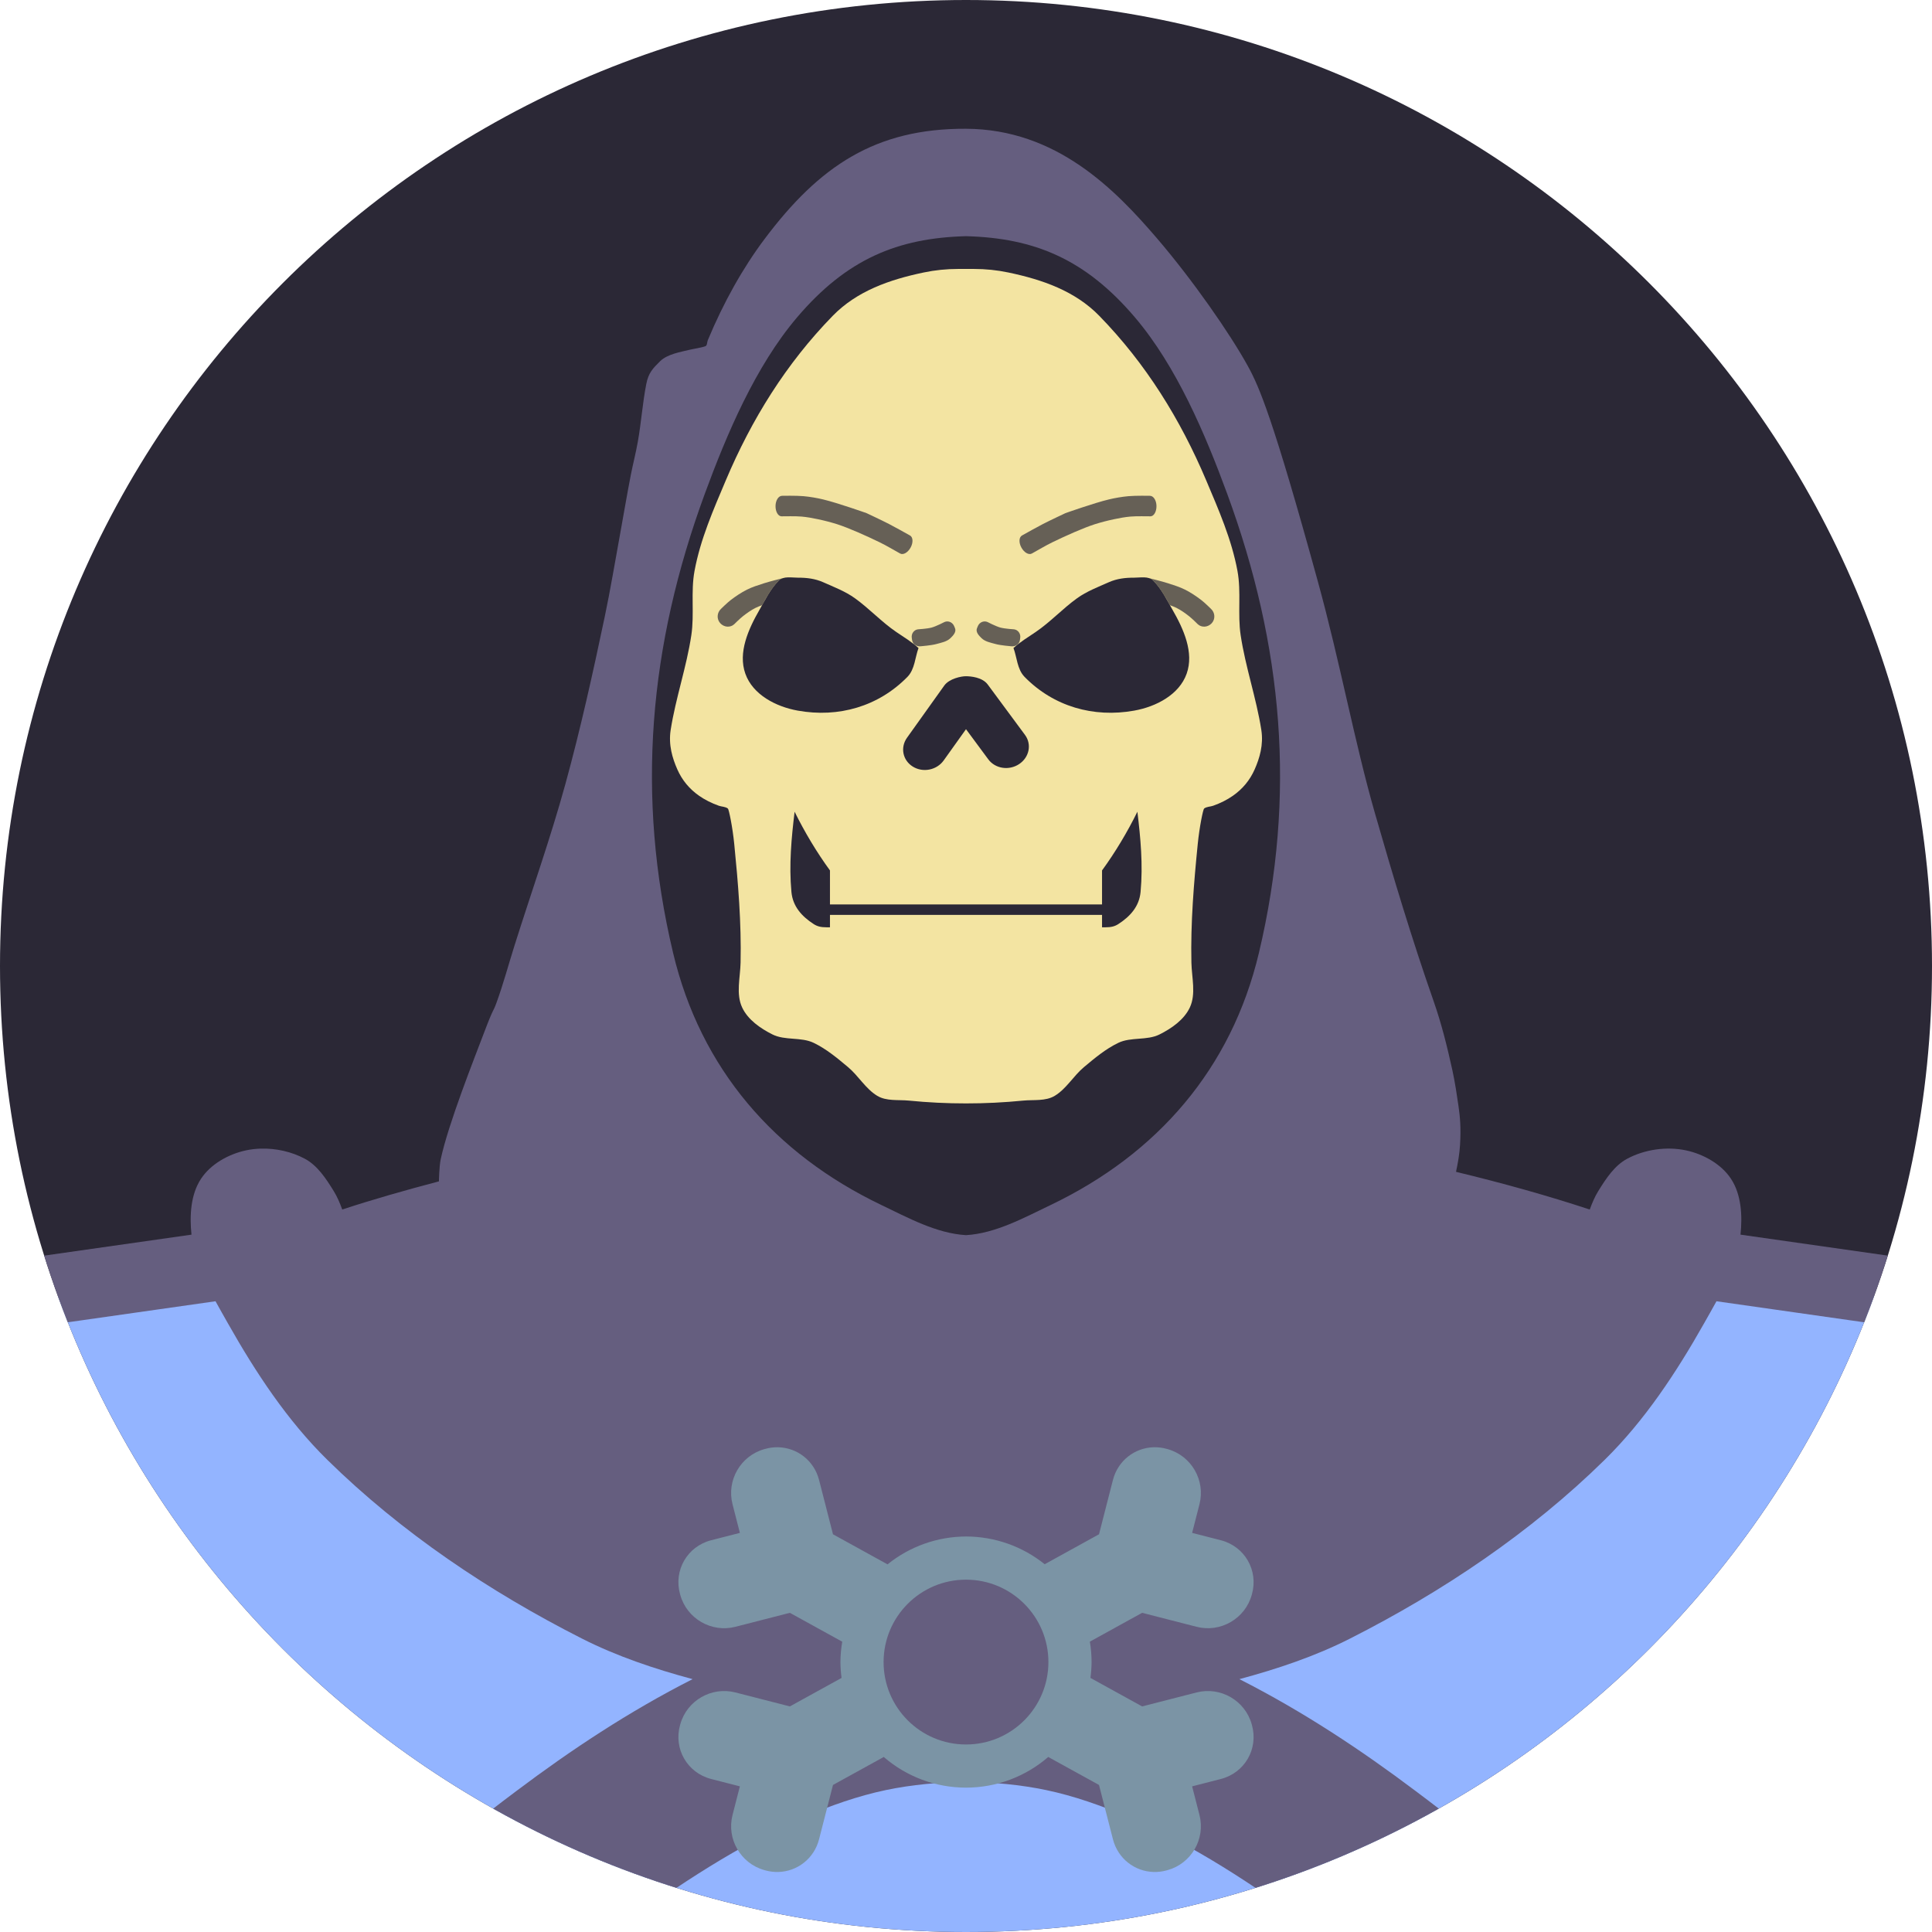
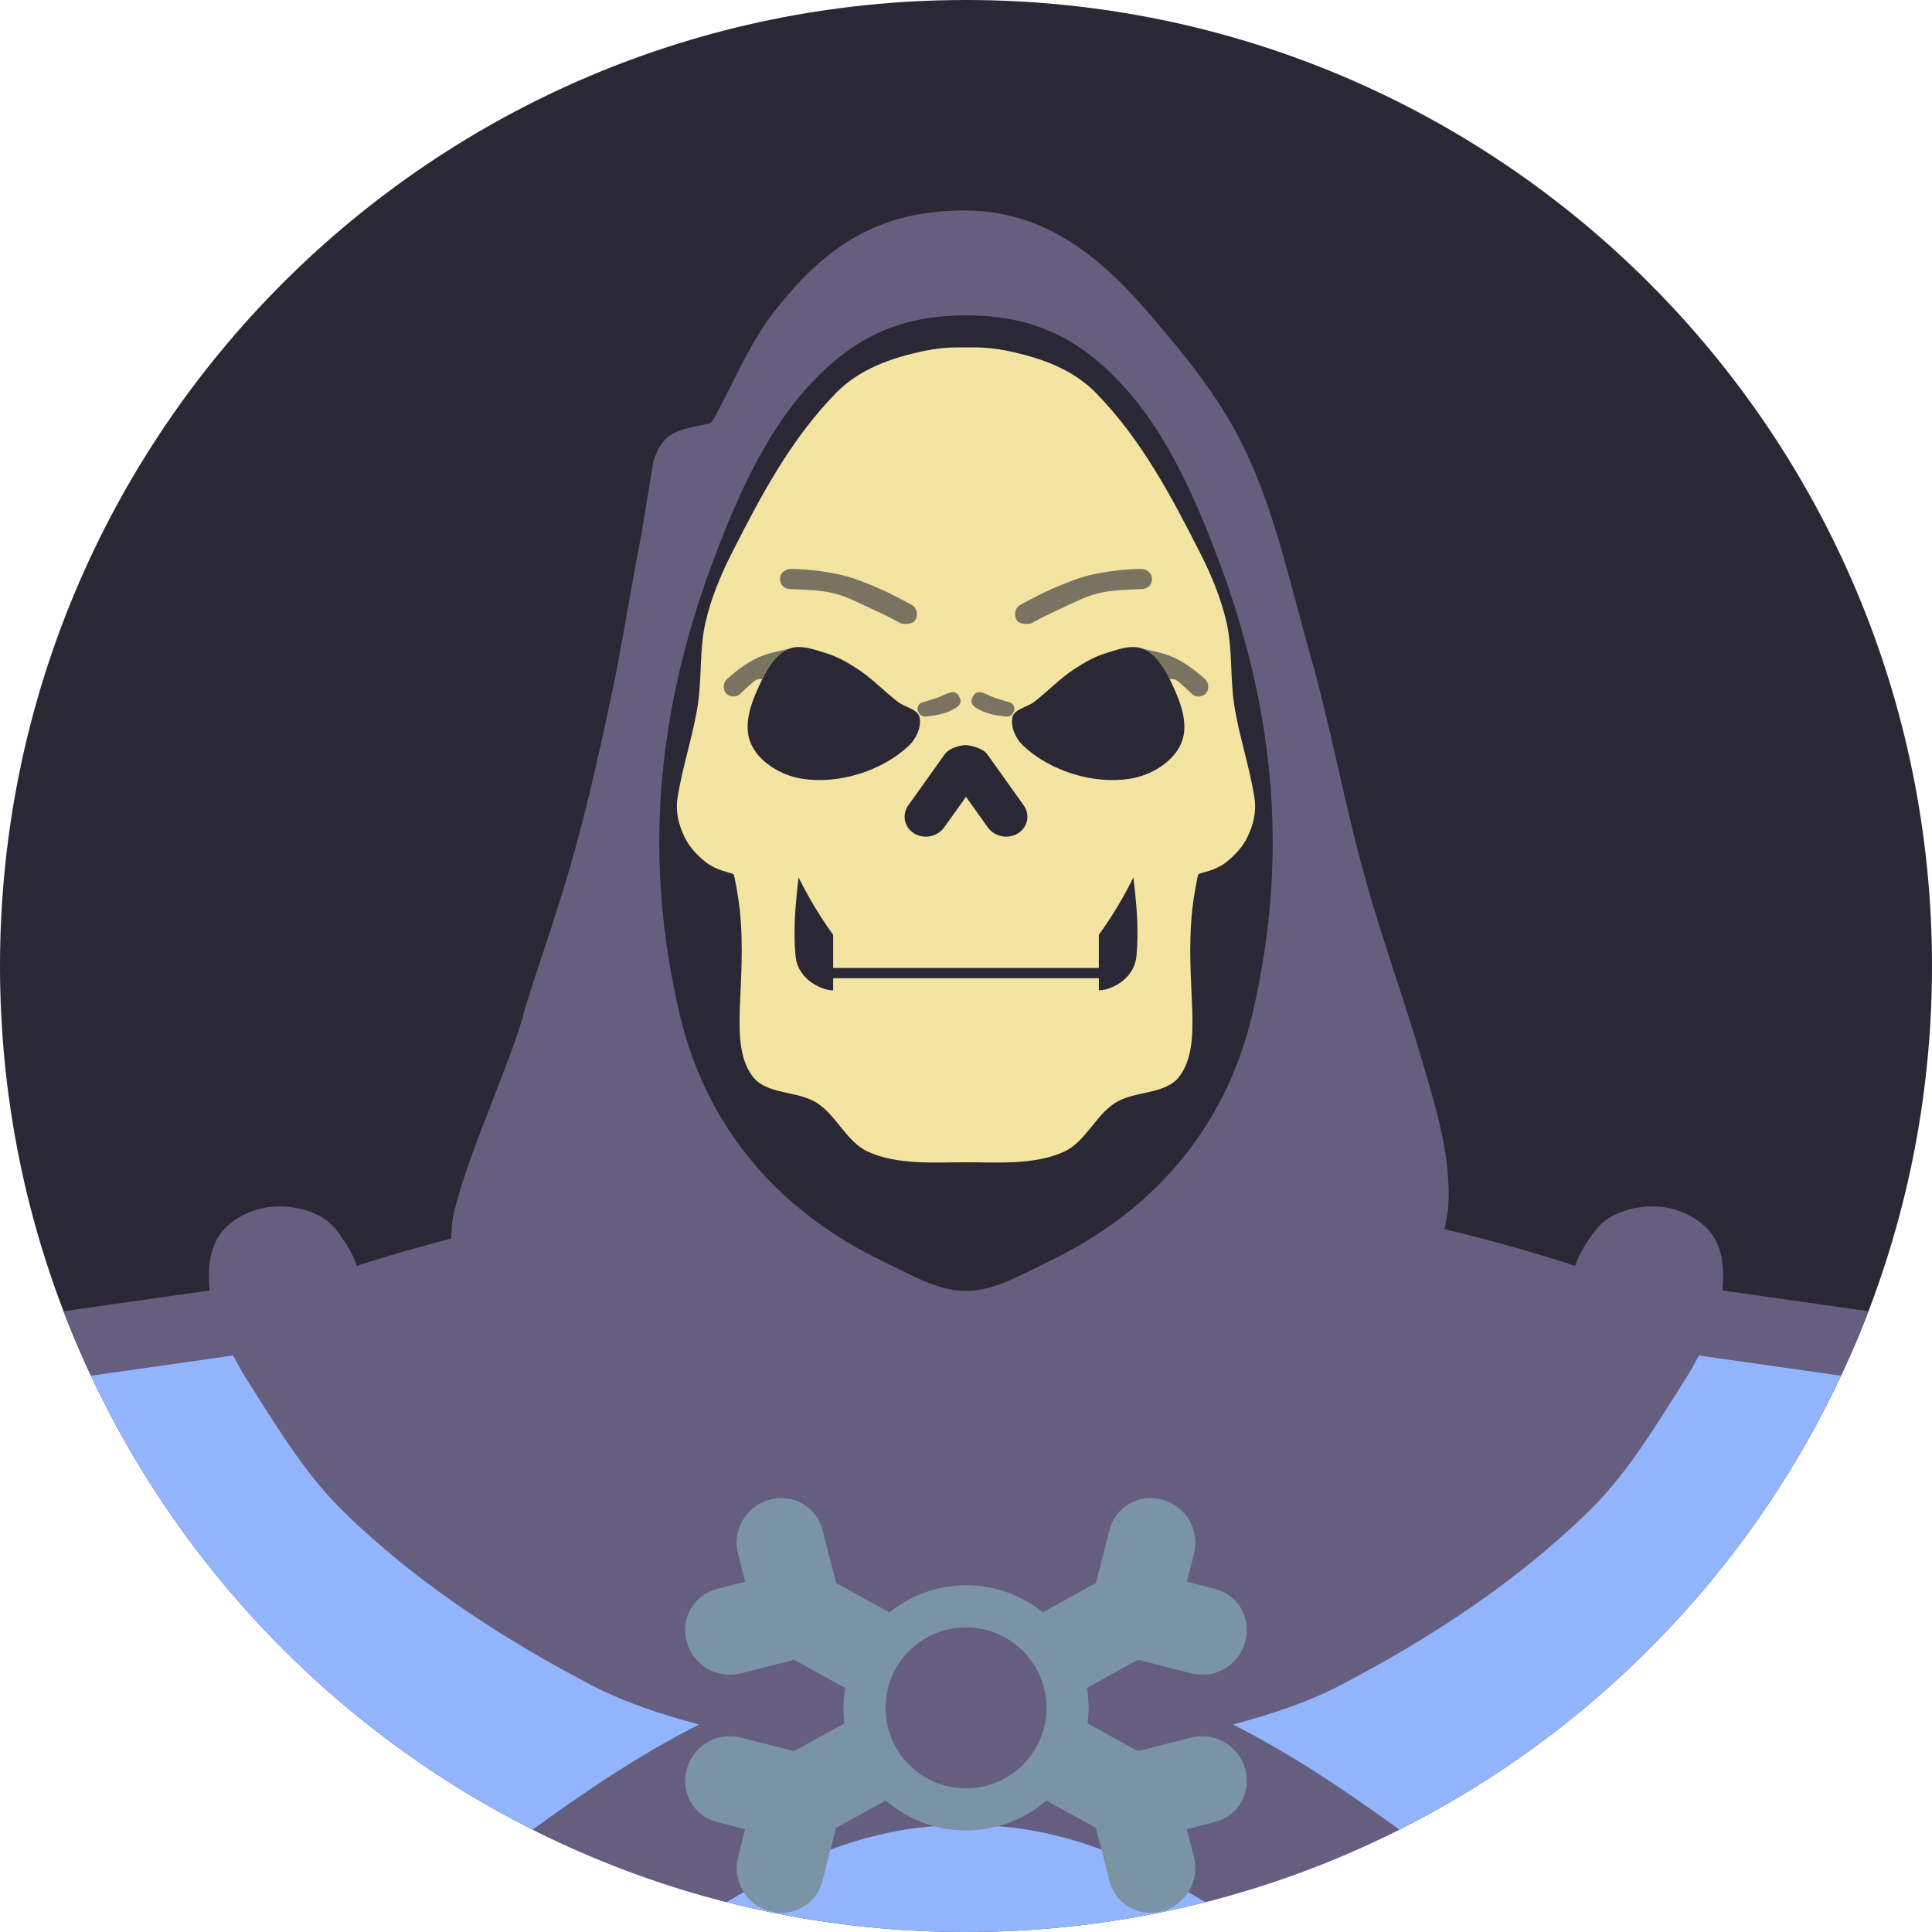
<svg xmlns="http://www.w3.org/2000/svg" xmlns:xlink="http://www.w3.org/1999/xlink" width="512" height="512" viewBox="0 0 512 512" version="1.1" id="svg1" xml:space="preserve">
  <defs id="defs1">
    <linearGradient id="swatch3">
      <stop style="stop-color:#655e7f;stop-opacity:1;" offset="0" id="stop3" />
    </linearGradient>
    <linearGradient id="swatch7">
      <stop style="stop-color:#2b2836;stop-opacity:1;" offset="0" id="stop7" />
    </linearGradient>
    <linearGradient id="swatch5">
      <stop style="stop-color:#f3e4a2;stop-opacity:1;" offset="0" id="stop5" />
    </linearGradient>
    <linearGradient id="swatch4">
      <stop style="stop-color:#7b94a5;stop-opacity:1;" offset="0" id="stop4" />
    </linearGradient>
    <linearGradient id="swatch2">
      <stop style="stop-color:#655e7f;stop-opacity:1;" offset="0" id="stop2" />
    </linearGradient>
    <linearGradient id="swatch1">
      <stop style="stop-color:#93b4ff;stop-opacity:1;" offset="0" id="stop1" />
    </linearGradient>
    <clipPath clipPathUnits="userSpaceOnUse" id="clipPath35">
      <circle style="fill:url(#linearGradient36);fill-opacity:1;fill-rule:evenodd;stroke-width:1.5" id="circle36" cx="450" cy="356" r="384" />
    </clipPath>
    <linearGradient xlink:href="#swatch7" id="linearGradient36" gradientUnits="userSpaceOnUse" gradientTransform="matrix(1.5,0,0,1.5,229.4852,-70.90806)" x1="-108.99" y1="284.605" x2="403.01" y2="284.605" />
    <linearGradient id="swatch42">
      <stop style="stop-color:#65f97f;stop-opacity:1;" offset="0" id="stop42" />
    </linearGradient>
    <linearGradient id="swatch41">
      <stop style="stop-color:#000000;stop-opacity:1;" offset="0" id="stop41" />
    </linearGradient>
    <clipPath clipPathUnits="userSpaceOnUse" id="clipPath1">
      <circle style="opacity:0.402;fill:url(#linearGradient2);fill-opacity:1;fill-rule:evenodd;stroke-width:1.477" id="circle2" cx="600" cy="327.179" r="378.113" />
    </clipPath>
    <linearGradient xlink:href="#swatch7" id="linearGradient2" gradientUnits="userSpaceOnUse" gradientTransform="matrix(1.477002,0,0,1.477002,382.866,-93.18359)" x1="-108.99" y1="284.605" x2="403.01" y2="284.605" />
    <clipPath clipPathUnits="userSpaceOnUse" id="clipPath31">
      <rect style="fill:#f36a66;fill-rule:nonzero;stroke:#000000;stroke-width:0" id="rect32" width="241.123" height="132.229" x="489.318" y="248.194" ry="2.875" />
    </clipPath>
    <clipPath clipPathUnits="userSpaceOnUse" id="clipPath11">
      <path id="path11" style="opacity:0.5;fill:#f36a66;fill-rule:evenodd;stroke-width:1.442" d="M 969.251,321.533 A 369.251,369.251 0 0 1 600,690.784 369.251,369.251 0 0 1 230.749,321.533 369.251,369.251 0 0 1 600,-47.717 369.251,369.251 0 0 1 969.251,321.533 Z" />
    </clipPath>
+     <clipPath clipPathUnits="userSpaceOnUse" id="clipPath31-2">
+       <rect style="fill:#f36a66;fill-rule:nonzero;stroke:#000000;stroke-width:0" id="rect32-2" width="241.123" height="132.229" x="489.318" y="248.194" ry="2.875" />
+     </clipPath>
+     <clipPath clipPathUnits="userSpaceOnUse" id="clipPath13">
+       <path id="path13" style="opacity:0.345;fill:#2b2836;fill-rule:evenodd;stroke-width:1.477" d="M 978.113,297.23 A 378.113,378.113 0 0 1 600,675.342 378.113,378.113 0 0 1 221.887,297.23 378.113,378.113 0 0 1 600,-80.883 378.113,378.113 0 0 1 978.113,297.23 Z" />
+     </clipPath>
  </defs>
  <g id="layer1">
-     <circle style="fill:#2b2836;fill-opacity:1;fill-rule:evenodd" id="circle11" cx="256" cy="256" r="256" />
+     <circle style="fill:#2b2836;fill-opacity:1;fill-rule:evenodd" id="circle13" cx="256" cy="256" r="256" />
  </g>
-   <g style="clip-rule:evenodd;fill-rule:evenodd;image-rendering:optimizeQuality;shape-rendering:geometricPrecision;text-rendering:geometricPrecision" id="g1" transform="matrix(0.6932961,0,0,0.6932961,-159.9777,33.08228)" clip-path="url(#clipPath11)">
-     <path id="path2" style="clip-rule:evenodd;display:inline;opacity:1;fill:#93b4ff;fill-opacity:1;fill-rule:evenodd;image-rendering:optimizeQuality;shape-rendering:geometricPrecision;text-rendering:geometricPrecision" d="m 436.508,423.117 c -57.136,2.871 -118.887,15.416 -175.535,23.512 -45.252,6.466 -100.049,30.03 -126.283,61.48 -26.234,31.45 -27.759,56.544 -28.357,101.391 -0.76,56.914 15.467,87.668 13.887,90.508 -6.193,11.135 -2.192,26.038 -4.646,39.992 h 968.855 c -2.455,-13.954 1.547,-28.857 -4.646,-39.992 -1.58,-2.84 14.646,-33.594 13.887,-90.508 -0.599,-44.847 -2.123,-69.94 -28.358,-101.391 -26.234,-31.45 -81.032,-55.014 -126.283,-61.48 -56.649,-8.095 -118.399,-20.641 -175.535,-23.512 -10.4,0.811 -32.486,9.532 -48.438,12.18 -43.998,7.302 -70.413,8.888 -115.055,7.957 -44.642,0.931 -71.057,-0.655 -115.055,-7.957 -15.951,-2.647 -38.037,-11.369 -48.438,-12.18 z" />
-     <path id="path35" style="clip-rule:evenodd;display:inline;opacity:0.2;fill:#2b2836;fill-opacity:1;fill-rule:evenodd;image-rendering:optimizeQuality;shape-rendering:geometricPrecision;text-rendering:geometricPrecision" d="m 273.562,588.959 c -5.551,-0.152 -5.651,6.679 -6.365,10.633 -2.432,13.466 -4.621,27.097 -4.531,40.795 0.065,9.851 1.145,19.719 3.398,29.271 2.464,10.444 5.627,20.777 9.859,30.627 5.439,12.658 9.684,25.777 14.754,38.576 0.144,0.363 0.327,0.76 0.48,1.139 h 28.271 c -23.17,-21.738 -36.925,-51.989 -42.781,-82.885 -3.523,-18.585 -3.238,-37.719 0.246,-56.443 0.67,-3.601 2.533,-9.173 -1.473,-11.156 -0.582,-0.288 -1.201,-0.524 -1.859,-0.557 z m 652.877,0 c -0.659,0.032 -1.277,0.269 -1.859,0.557 -4.006,1.983 -2.143,7.555 -1.473,11.156 3.484,18.724 3.769,37.859 0.246,56.443 C 917.496,688.011 903.741,718.262 880.571,740 h 28.271 c 0.153,-0.378 0.337,-0.775 0.48,-1.139 5.07,-12.799 9.315,-25.918 14.754,-38.576 4.232,-9.85 7.396,-20.183 9.859,-30.627 2.253,-9.552 3.334,-19.42 3.398,-29.271 0.09,-13.697 -2.099,-27.329 -4.531,-40.795 -0.714,-3.954 -0.814,-10.785 -6.365,-10.633 z" />
-     <path id="path55" style="display:inline;opacity:1;fill:#655e7f;fill-rule:nonzero;stroke-width:1.191" d="m 600,1.5 c -34.618,-0.153 -56.062,14.252 -77,42.146 -8.252,10.993 -15.695,24.236 -21.709,38.719 -0.312,0.75 -0.16,1.979 -0.924,2.262 -1.595,0.59 -4.637,1.001 -6.354,1.43 -3.023,0.755 -8.188,1.583 -10.926,4.291 -2.782,2.751 -4.45,4.42 -5.287,8.664 -1.447,7.333 -1.939,14.828 -3.254,22.186 -0.758,4.242 -1.842,8.42 -2.672,12.648 -1.459,7.432 -2.687,14.908 -4.055,22.357 -1.947,10.608 -3.688,21.258 -5.908,31.812 -4.507,21.429 -9.238,42.834 -15.039,63.949 -5.717,20.81 -12.97,41.167 -19.455,61.75 -2.301,7.302 -4.28,14.712 -6.902,21.904 -1.394,3.823 -0.939,1.379 -4.686,11.271 -3.746,9.893 -13.68,34.841 -16.613,48.498 -0.595,2.768 -0.686,8.467 -0.686,8.467 -12.801,3.375 -25.265,6.908 -36.959,10.766 -0.895,-2.459 -1.9,-4.863 -3.273,-7.084 -2.904,-4.695 -6.177,-9.738 -11.047,-12.338 -5.014,-2.677 -11.004,-4.026 -16.811,-3.859 -1.936,0.056 -3.851,0.279 -5.703,0.678 -6.62,1.425 -13.441,5.212 -17.162,10.869 -3.963,6.025 -4.386,14.089 -3.629,21.336 l -133.264,18.98 c -7.564,1.077 -12.822,7.795 -11.787,15.062 1.035,7.267 7.959,12.249 15.523,11.172 l 138.711,-19.754 c 1.565,2.852 3.174,5.672 4.748,8.457 10.585,18.733 22.658,37.095 38.006,52.176 28.275,27.783 61.982,50.399 97.34,68.32 13.378,6.78 27.723,11.575 42.266,15.494 -24.367,12.373 -46.595,27.147 -67.168,42.621 -26.852,20.065 -51.843,41.506 -76.041,62.854 C 336.804,713.236 321.703,726.796 306.596,740 h 98.549 c 20.604,-17.807 41.16,-35.134 62.344,-50.742 22.937,-16.783 45.928,-31.878 69.898,-42.156 10.739,-4.625 21.417,-8.352 31.951,-10.564 9.849,-2.06 20.409,-3.053 30.662,-3.092 10.254,0.039 20.813,1.031 30.662,3.092 10.534,2.212 21.212,5.939 31.951,10.564 23.971,10.278 46.961,25.373 69.898,42.156 21.184,15.608 41.739,32.936 62.344,50.742 h 98.549 c -15.107,-13.204 -30.209,-26.764 -45.686,-40.395 -24.198,-21.347 -49.189,-42.788 -76.041,-62.854 -20.573,-15.474 -42.801,-30.249 -67.168,-42.621 14.543,-3.919 28.888,-8.714 42.266,-15.494 35.358,-17.921 69.065,-40.537 97.34,-68.32 15.348,-15.08 27.421,-33.443 38.006,-52.176 1.574,-2.785 3.183,-5.605 4.748,-8.457 l 138.711,19.754 c 7.564,1.077 14.489,-3.905 15.523,-11.172 1.035,-7.267 -4.223,-13.985 -11.787,-15.062 L 896.053,424.223 c 0.757,-7.247 0.334,-15.311 -3.629,-21.336 -3.721,-5.657 -10.543,-9.444 -17.162,-10.869 -7.409,-1.595 -15.828,-0.388 -22.514,3.182 -4.87,2.6 -8.143,7.643 -11.047,12.338 -1.374,2.221 -2.378,4.625 -3.273,7.084 -15.974,-5.269 -33.105,-10.062 -51.123,-14.408 0.732,-3.402 1.337,-6.832 1.541,-10.293 0.389,-6.601 0.009,-10.703 -0.586,-14.799 -0.595,-4.095 -1.349,-9.254 -2.357,-13.816 -1.979,-8.955 -4.062,-17.493 -7.232,-26.547 -8.164,-23.316 -15.377,-47.287 -22.363,-71.637 -7.816,-27.24 -13.202,-57.239 -21.801,-88.531 -17.199,-62.59 -22.433,-74.486 -26.736,-82.322 C 700.896,79.752 686.629,59.313 673.225,43.646 657.044,24.736 634.618,1.653 600,1.5 Z" />
+   <g style="clip-rule:evenodd;fill-rule:evenodd;image-rendering:optimizeQuality;shape-rendering:geometricPrecision;text-rendering:geometricPrecision" id="g1" transform="matrix(0.677047,0,0,0.677047,-150.2282,54.76151)" clip-path="url(#clipPath13)">
+     <path id="path2" style="clip-rule:evenodd;display:inline;opacity:1;fill:#93b4ff;fill-opacity:1;fill-rule:evenodd;image-rendering:optimizeQuality;shape-rendering:geometricPrecision;text-rendering:geometricPrecision" d="m 436.508,423.117 c -57.136,2.871 -118.887,15.416 -175.535,23.512 -45.252,6.466 -100.049,30.03 -126.283,61.48 -26.234,31.45 -27.759,56.544 -28.357,101.391 -0.76,56.914 15.467,87.668 13.887,90.508 -6.193,11.135 -2.192,26.038 -4.646,39.992 h 968.855 c -2.455,-13.954 1.547,-28.857 -4.646,-39.992 -1.58,-2.84 14.646,-33.594 13.887,-90.508 -0.599,-44.847 -2.123,-69.94 -28.358,-101.391 -26.234,-31.45 -81.462,-47.953 -126.283,-61.48 -56.516,-17.057 -118.399,-20.641 -175.535,-23.512 -10.4,0.811 -32.486,9.532 -48.438,12.18 -43.998,7.302 -70.403,9.957 -115.055,9.957 -44.652,0 -71.057,-2.655 -115.055,-9.957 -15.951,-2.647 -38.037,-11.369 -48.438,-12.18 z" />
+     <path id="path3" style="display:inline;opacity:0.2;fill:#2b2836" d="m 273.561,588.959 c -5.611,-0.542 -5.122,4.833 -5.926,7.258 -0.804,2.425 -4.995,29.354 -4.969,44.17 0.018,9.823 1.167,19.706 3.398,29.271 5.654,24.244 15.936,47.221 25.094,70.342 h 28.27 c -23.17,-21.738 -38.091,-58.145 -42.781,-82.885 -4.69,-24.74 -0.935,-52.576 -0.49,-55.861 0.444,-3.286 3.016,-11.753 -2.596,-12.295 z m 652.879,0 c -5.611,0.542 -3.04,9.009 -2.596,12.295 0.444,3.286 4.2,31.121 -0.49,55.861 -4.69,24.74 -19.611,61.147 -42.781,82.885 h 28.27 c 9.157,-23.121 19.44,-46.098 25.094,-70.342 2.231,-9.566 3.381,-19.449 3.398,-29.271 0.026,-14.816 -4.165,-41.745 -4.969,-44.17 -0.804,-2.425 -0.315,-7.8 -5.926,-7.258 z" />
+     <path id="path55" style="display:inline;opacity:1;fill:#655e7f;fill-rule:nonzero;stroke-width:1.191" d="m 600,1.5 c -34.618,-0.153 -56.062,14.252 -77,42.146 -9.433,12.568 -20.732,39.788 -22.986,40.98 -2.038,1.078 -12.166,1.593 -16.926,5.721 -2.556,2.216 -4.137,5.482 -5.287,8.664 -2.133,11.581 -3.583,23.238 -5.926,34.834 -1.459,7.432 -2.687,14.908 -4.055,22.357 -1.947,10.608 -3.688,21.258 -5.908,31.812 -4.507,21.429 -9.238,42.834 -15.039,63.949 -5.717,20.81 -12.97,41.167 -19.455,61.75 -4.485,19.055 -23.482,59.022 -28.201,81.674 -0.578,2.772 -0.686,8.467 -0.686,8.467 -12.801,3.375 -25.265,6.908 -36.959,10.766 -0.895,-2.459 -1.9,-4.863 -3.273,-7.084 -2.904,-4.695 -6.177,-9.738 -11.047,-12.338 -7.456,-3.981 -16.03,-4.578 -22.514,-3.182 -6.62,1.425 -13.441,5.212 -17.162,10.869 -3.963,6.025 -4.386,14.089 -3.629,21.336 l -133.264,18.98 c -7.564,1.077 -12.686,8.751 -11.787,15.062 0.899,6.311 7.959,12.249 15.523,11.172 l 138.711,-19.754 c 1.565,2.852 3.002,5.736 4.748,8.457 11.621,18.108 22.658,37.095 38.006,52.176 28.276,27.783 62.209,49.956 97.34,68.32 13.298,6.952 27.723,11.575 42.266,15.494 -24.367,12.373 -45.712,27.04 -67.168,42.621 -26.609,19.323 -51.046,41.484 -76.041,62.854 C 336.831,712.815 321.703,726.796 306.596,740 h 98.549 c 20.604,-17.807 40.427,-35.328 62.344,-50.742 22.256,-15.652 45.178,-30.789 69.898,-42.156 10.192,-4.687 20.98,-8.227 31.951,-10.564 10.047,-2.141 20.39,-3.092 30.662,-3.092 10.273,0 20.615,0.951 30.662,3.092 10.971,2.337 21.76,5.878 31.951,10.564 24.72,11.368 47.642,26.504 69.898,42.156 21.917,15.414 41.739,32.936 62.344,50.742 h 98.549 c -15.107,-13.204 -30.235,-27.185 -45.686,-40.395 -24.995,-21.37 -49.432,-43.53 -76.041,-62.854 -21.456,-15.581 -42.801,-30.249 -67.168,-42.621 14.543,-3.919 28.968,-8.543 42.266,-15.494 35.131,-18.364 69.064,-40.537 97.34,-68.32 15.348,-15.08 26.385,-34.067 38.006,-52.176 1.746,-2.721 3.183,-5.605 4.748,-8.457 l 138.711,19.754 c 7.564,1.077 14.624,-4.86 15.523,-11.172 0.899,-6.312 -4.223,-13.985 -11.787,-15.062 L 896.053,424.223 c 0.757,-7.247 0.334,-15.311 -3.629,-21.336 -3.721,-5.657 -10.543,-9.444 -17.162,-10.869 -7.409,-1.595 -15.828,-0.388 -22.514,3.182 -4.87,2.6 -8.143,7.643 -11.047,12.338 -1.374,2.221 -2.378,4.625 -3.273,7.084 -15.974,-5.269 -33.105,-10.062 -51.123,-14.408 0.732,-3.402 1.352,-6.829 1.541,-10.293 0.269,-4.929 -0.072,-9.889 -0.586,-14.799 -0.486,-4.647 -1.349,-9.254 -2.357,-13.816 -1.979,-8.955 -4.66,-17.744 -7.232,-26.547 -7.016,-24.011 -15.642,-47.541 -22.363,-71.637 -8.166,-29.274 -13.468,-59.304 -21.801,-88.531 -7.911,-27.746 -13.776,-56.545 -26.736,-82.322 C 698.839,74.505 686.629,59.313 673.225,43.646 657.044,24.736 634.618,1.653 600,1.5 Z" />
    <path id="path51" style="clip-rule:evenodd;display:inline;opacity:1;fill:#7b94a5;fill-rule:nonzero;stroke-width:0.971;image-rendering:optimizeQuality;shape-rendering:geometricPrecision;text-rendering:geometricPrecision" d="m 528.305,505.494 c -1.664,-0.049 -3.369,0.151 -5.07,0.627 l -0.324,0.092 c -9.074,2.541 -14.495,11.933 -12.154,21.061 l 2.809,10.951 -10.979,2.814 c -9.127,2.34 -14.429,11.53 -11.889,20.604 l 0.09,0.324 c 2.541,9.074 11.935,14.495 21.062,12.154 l 10.244,-2.627 10.58,-2.713 20.021,11.037 A 48,48 0 0 0 552,587.605 a 48,48 0 0 0 0.434,6.057 l -19.76,10.893 -10.58,-2.713 -10.244,-2.627 c -9.127,-2.34 -18.522,3.081 -21.062,12.154 l -0.09,0.324 c -2.541,9.074 2.761,18.263 11.889,20.604 l 10.979,2.814 -2.809,10.951 c -2.34,9.127 3.081,18.52 12.154,21.061 l 0.324,0.092 c 1.701,0.476 3.407,0.676 5.07,0.627 7.209,-0.211 13.632,-5.102 15.533,-12.518 l 2.996,-11.682 2.324,-9.066 19.406,-10.697 A 48,48 0 0 0 600,635.605 48,48 0 0 0 631.436,623.879 l 19.406,10.697 2.324,9.066 2.996,11.682 c 1.902,7.416 8.325,12.307 15.533,12.518 1.664,0.049 3.369,-0.151 5.07,-0.627 l 0.324,-0.092 c 9.074,-2.541 14.495,-11.933 12.154,-21.061 l -2.809,-10.951 10.979,-2.814 c 9.127,-2.34 14.429,-11.53 11.889,-20.604 l -0.09,-0.324 c -2.541,-9.074 -11.935,-14.495 -21.062,-12.154 l -10.244,2.627 -10.58,2.713 -19.76,-10.893 A 48,48 0 0 0 648,587.605 a 48,48 0 0 0 -0.652,-7.811 l 19.979,-11.014 10.58,2.713 10.244,2.627 c 9.127,2.34 18.522,-3.081 21.062,-12.154 l 0.09,-0.324 c 2.541,-9.074 -2.761,-18.263 -11.889,-20.604 l -10.979,-2.814 2.809,-10.951 c 2.34,-9.127 -3.081,-18.52 -12.154,-21.061 l -0.324,-0.092 c -1.701,-0.476 -3.407,-0.676 -5.07,-0.627 -7.209,0.211 -13.632,5.102 -15.533,12.518 l -2.996,11.682 -2.324,9.066 -20.766,11.447 A 48,48 0 0 0 600,539.605 48,48 0 0 0 570.006,550.252 l -20.848,-11.492 -2.324,-9.066 -2.996,-11.682 c -1.902,-7.416 -8.325,-12.307 -15.533,-12.518 z" />
    <circle style="clip-rule:evenodd;display:inline;opacity:1;fill:#655e7f;fill-rule:nonzero;image-rendering:optimizeQuality;shape-rendering:geometricPrecision;text-rendering:geometricPrecision" id="path52" cx="600" cy="587.605" r="31.5" />
-     <path id="path9" style="clip-rule:evenodd;display:inline;opacity:1;fill:#2b2836;fill-opacity:1;fill-rule:evenodd;stroke-width:1.221;image-rendering:optimizeQuality;shape-rendering:geometricPrecision;text-rendering:geometricPrecision" d="m 600,42.563 c -26.152,0.692 -45.644,8.76 -64.592,31.055 -15.841,18.639 -26.841,44.501 -35.293,67.527 -21.276,57.963 -26.406,115.122 -12.074,175.406 10.525,44.273 38.84,76.831 79.555,96.314 10.191,4.877 21.078,10.884 32.404,11.549 11.326,-0.665 22.213,-6.672 32.404,-11.549 40.714,-19.483 69.029,-52.041 79.555,-96.314 C 726.291,256.266 721.161,199.107 699.885,141.145 691.432,118.118 680.433,92.256 664.592,73.617 645.644,51.323 626.152,43.254 600,42.563 Z" />
-     <path id="path1" style="clip-rule:evenodd;display:inline;opacity:1;fill:#f3e4a2;fill-opacity:1;fill-rule:evenodd;stroke-width:1.221;image-rendering:optimizeQuality;shape-rendering:geometricPrecision;text-rendering:geometricPrecision" d="m 597,55.088 c -4.492,0 -8.796,0.435 -13.18,1.352 -13.042,2.728 -25.492,7.064 -34.762,16.564 -17.824,18.269 -31.046,39.634 -40.898,62.953 -4.701,11.126 -9.696,22.453 -11.936,34.588 -1.487,8.054 0.003,16.44 -1.215,24.539 -1.839,12.234 -5.99,24.019 -7.895,36.195 -0.9,5.754 0.672,10.848 2.533,15.08 1.816,4.129 4.6,7.5 8.35,10.117 2.184,1.524 4.696,2.792 7.535,3.803 1.099,0.391 2.456,0.312 3.443,1.059 0.403,0.305 1.792,7.099 2.43,13.496 1.505,15.104 2.761,30.198 2.43,45.398 -0.125,5.743 -1.833,11.992 0.607,17.176 2.201,4.675 6.969,7.983 11.592,10.293 4.788,2.393 10.911,0.887 15.736,3.205 4.864,2.337 9.02,5.838 13.133,9.273 4.003,3.344 6.694,8.265 11.158,10.971 3.529,2.138 8.063,1.437 12.146,1.84 7.258,0.717 14.521,1.075 21.791,1.068 7.27,0.007 14.533,-0.352 21.791,-1.068 4.084,-0.403 8.618,0.298 12.146,-1.84 4.465,-2.705 7.155,-7.627 11.158,-10.971 4.113,-3.436 8.268,-6.937 13.133,-9.273 4.825,-2.318 10.948,-0.812 15.736,-3.205 4.622,-2.31 9.391,-5.618 11.592,-10.293 2.441,-5.183 0.733,-11.433 0.607,-17.176 -0.331,-15.2 0.925,-30.294 2.43,-45.398 0.637,-6.397 2.027,-13.191 2.43,-13.496 0.987,-0.747 2.344,-0.667 3.443,-1.059 2.84,-1.011 5.351,-2.279 7.535,-3.803 3.75,-2.617 6.534,-5.988 8.35,-10.117 1.861,-4.232 3.433,-9.326 2.533,-15.08 -1.904,-12.176 -6.056,-23.961 -7.895,-36.195 -1.218,-8.099 0.272,-16.485 -1.215,-24.539 -2.24,-12.135 -7.235,-23.462 -11.936,-34.588 C 681.987,112.638 668.765,91.273 650.941,73.004 641.672,63.503 629.221,59.167 616.18,56.439 611.796,55.522 607.492,55.088 603,55.088 h -3 z M 531.887,172.98 c 1.324,-0.049 2.731,0.13 3.971,0.123 3.189,-0.017 6.457,0.356 9.557,1.736 4.143,1.845 8.467,3.483 12.146,6.135 5.554,4.003 10.202,9.091 15.789,12.883 2.985,2.026 5.976,3.82 8.502,6.135 -1.343,3.561 -1.391,8.126 -4.25,11.041 -11.097,11.312 -26.324,15.682 -41.904,12.883 -8.334,-1.497 -17.165,-6.05 -20.039,-14.109 -2.884,-8.089 1.153,-17.067 5.465,-24.539 2.184,-3.785 4.132,-7.856 7.287,-11.041 0.912,-0.92 2.153,-1.197 3.477,-1.246 z m 136.227,0 c 1.324,0.049 2.565,0.326 3.477,1.246 3.155,3.185 5.103,7.256 7.287,11.041 4.312,7.472 8.349,16.45 5.465,24.539 -2.874,8.059 -11.705,12.612 -20.039,14.109 -15.58,2.799 -30.807,-1.571 -41.904,-12.883 -2.86,-2.915 -2.907,-7.48 -4.25,-11.041 2.526,-2.315 5.517,-4.109 8.502,-6.135 5.587,-3.792 10.235,-8.88 15.789,-12.883 3.68,-2.652 8.003,-4.29 12.146,-6.135 3.099,-1.38 6.368,-1.754 9.557,-1.736 1.24,0.007 2.647,-0.172 3.971,-0.123 z m -68.115,37.787 c 1.752,0.022 6.224,0.349 8.318,3.182 l 14.227,19.24 c 2.654,3.589 1.663,8.563 -2.221,11.152 -3.884,2.589 -9.149,1.785 -11.803,-1.805 L 600,231.014 l -8.52,11.934 c -2.654,3.717 -7.919,4.775 -11.803,2.373 -3.884,-2.402 -4.874,-7.328 -2.221,-11.045 l 14.227,-19.926 c 1.914,-2.68 6.563,-3.604 8.314,-3.582 z m -65.514,51.799 C 538.345,270.382 542.955,278.093 548,285 v 13 h 104 v -13 c 5.045,-6.907 9.655,-14.618 13.516,-22.434 1.207,9.999 2.183,20.26 1.215,30.672 -0.521,5.604 -4.058,9.393 -8.502,12.27 -1.453,0.941 -2.888,1.229 -4.857,1.229 H 652 V 302 H 548 v 4.736 h -1.371 c -1.97,0 -3.404,-0.288 -4.857,-1.229 -4.444,-2.877 -7.981,-6.666 -8.502,-12.27 -0.968,-10.412 0.008,-20.672 1.215,-30.672 z" />
-     <path id="rect18" style="clip-rule:evenodd;display:inline;opacity:0.7;fill:#2b2836;fill-rule:nonzero;stroke:#000000;stroke-width:0;image-rendering:optimizeQuality;shape-rendering:geometricPrecision;text-rendering:geometricPrecision" d="m 529.969,173.287 c -0.003,10e-4 -0.007,9.4e-4 -0.01,0.002 0,0 -4.834,1.192 -7.201,1.955 -2.39,0.771 -4.425,1.399 -6.49,2.434 -2.209,1.107 -4.277,2.498 -6.238,4 -1.301,0.997 -3.641,3.303 -3.641,3.303 -1.626,1.475 -1.768,3.941 -0.316,5.529 1.452,1.588 3.828,1.759 5.326,0.383 0,0 2.157,-2.147 3.354,-3.082 1.508,-1.178 3.082,-2.304 4.793,-3.162 0.807,-0.405 1.649,-0.731 2.504,-1.025 1.839,-3.293 3.658,-6.667 6.361,-9.396 0.449,-0.453 0.979,-0.749 1.559,-0.939 z m 140.062,1e-5 c 0.58,0.191 1.11,0.486 1.559,0.939 2.703,2.729 4.522,6.104 6.361,9.396 0.855,0.295 1.697,0.621 2.504,1.025 1.711,0.858 3.285,1.984 4.793,3.162 1.197,0.935 3.354,3.082 3.354,3.082 1.498,1.376 3.875,1.205 5.326,-0.383 1.452,-1.588 1.31,-4.054 -0.316,-5.529 0,0 -2.339,-2.307 -3.641,-3.303 -1.961,-1.502 -4.03,-2.893 -6.238,-4 -2.065,-1.035 -4.101,-1.663 -6.49,-2.434 -2.367,-0.764 -7.201,-1.955 -7.201,-1.955 -0.003,-3.8e-4 -0.006,-7.7e-4 -0.01,-0.002 z m -77.172,16.539 c -0.36,-0.002 -0.724,0.067 -1.07,0.217 0,0 -3.187,1.648 -4.904,2.119 -1.703,0.467 -5.254,0.678 -5.254,0.678 -1.493,0.192 -2.578,1.62 -2.365,3.203 l 0.115,0.848 c 0.213,1.583 1.71,2.661 3.424,2.416 0,0 3.925,-0.311 5.812,-0.83 1.899,-0.522 4.044,-0.896 5.455,-2.27 1.002,-0.975 2.335,-2.356 1.715,-3.826 l -0.334,-0.789 c -0.465,-1.103 -1.514,-1.759 -2.594,-1.766 z m 14.281,-1e-5 c -1.08,0.007 -2.128,0.662 -2.594,1.766 l -0.334,0.789 c -0.62,1.471 0.713,2.851 1.715,3.826 1.411,1.373 3.556,1.748 5.455,2.27 1.888,0.519 5.812,0.83 5.812,0.83 1.714,0.245 3.211,-0.833 3.424,-2.416 l 0.115,-0.848 c 0.213,-1.583 -0.873,-3.011 -2.365,-3.203 0,0 -3.551,-0.21 -5.254,-0.678 -1.718,-0.472 -4.904,-2.119 -4.904,-2.119 -0.346,-0.149 -0.71,-0.219 -1.07,-0.217 z" />
-     <path id="rect19" style="clip-rule:evenodd;display:inline;opacity:0.7;fill:#2b2836;fill-rule:evenodd;image-rendering:optimizeQuality;shape-rendering:geometricPrecision;text-rendering:geometricPrecision" d="m 529.733,141.8 c 0,0 5.438,-0.105 8.141,0.141 2.527,0.231 5.042,0.656 7.509,1.247 5.639,1.35 16.591,5.232 16.591,5.232 v 0 c 0,0 5.757,2.696 8.582,4.151 2.712,1.397 5.353,2.928 8.029,4.392 1.182,0.646 1.292,2.704 0.247,4.614 -1.045,1.91 -2.821,2.935 -3.983,2.299 -2.631,-1.441 -5.194,-3.013 -7.893,-4.322 -5.277,-2.56 -11.685,-5.419 -16.192,-6.887 -2.426,-0.757 -4.891,-1.398 -7.378,-1.92 -2.066,-0.434 -4.15,-0.825 -6.253,-1.007 -2.544,-0.219 -6.137,-0.076 -7.66,-0.096 -1.295,-0.016 -2.312,-1.782 -2.281,-3.958 0.031,-2.177 1.165,-3.91 2.541,-3.886 z m 140.534,0 c 0,0 -5.438,-0.105 -8.141,0.141 -2.527,0.231 -5.042,0.656 -7.509,1.247 -5.639,1.35 -16.591,5.232 -16.591,5.232 v 0 c 0,0 -5.757,2.696 -8.582,4.151 -2.712,1.397 -5.353,2.928 -8.029,4.392 -1.182,0.646 -1.292,2.704 -0.247,4.614 1.045,1.91 2.821,2.935 3.983,2.299 2.631,-1.441 5.194,-3.013 7.893,-4.322 5.277,-2.56 11.685,-5.419 16.192,-6.887 2.426,-0.757 4.891,-1.398 7.378,-1.92 2.066,-0.434 4.15,-0.825 6.253,-1.007 2.544,-0.219 6.137,-0.076 7.66,-0.096 1.295,-0.016 2.312,-1.782 2.281,-3.958 -0.031,-2.177 -1.165,-3.91 -2.541,-3.886 z" />
+     <path id="path9" style="clip-rule:evenodd;display:inline;opacity:1;fill:#2b2836;fill-opacity:1;fill-rule:evenodd;stroke-width:1.221;image-rendering:optimizeQuality;shape-rendering:geometricPrecision;text-rendering:geometricPrecision" d="m 600,42.563 c -26.161,0 -45.644,8.76 -64.592,31.055 -15.841,18.639 -26.841,44.501 -35.293,67.527 -21.276,57.963 -26.406,115.122 -12.074,175.406 10.525,44.273 38.84,76.831 79.555,96.314 10.191,4.877 21.059,11.549 32.404,11.549 11.345,0 22.213,-6.672 32.404,-11.549 40.714,-19.483 69.029,-52.041 79.555,-96.314 C 726.291,256.266 721.161,199.107 699.885,141.145 691.432,118.118 680.433,92.256 664.592,73.617 645.644,51.323 626.161,42.563 600,42.563 Z" />
+     <path id="path1" style="clip-rule:evenodd;display:inline;opacity:1;fill:#f3e4a2;fill-opacity:1;fill-rule:evenodd;stroke-width:1.221;image-rendering:optimizeQuality;shape-rendering:geometricPrecision;text-rendering:geometricPrecision" d="m 597,55.088 c -4.492,0 -8.796,0.435 -13.18,1.352 -13.042,2.728 -25.493,7.064 -34.762,16.564 -17.823,18.269 -29.583,40.634 -40.898,62.953 -4.298,8.478 -7.958,17.405 -10.105,26.664 -2.455,10.587 -1.376,21.723 -3.045,32.463 -1.896,12.202 -5.99,24.019 -7.895,36.195 -0.9,5.754 0.417,10.443 2.533,15.08 1.816,3.978 4.933,7.388 8.35,10.117 4.54,3.627 9.934,4.071 10.979,4.861 0.403,0.305 1.947,8.951 2.43,13.496 3.192,30.078 -4.725,52.465 5.037,65.574 5.459,7.33 17.678,5.498 25.328,10.498 7.643,4.995 11.49,15.104 19.764,18.965 11.687,5.454 27.334,4.142 38.465,4.188 11.131,-0.045 26.777,1.266 38.465,-4.188 8.274,-3.861 12.121,-13.97 19.764,-18.965 7.65,-5 19.869,-3.168 25.328,-10.498 9.763,-13.109 1.845,-35.496 5.037,-65.574 0.482,-4.545 2.027,-13.191 2.43,-13.496 1.045,-0.79 6.438,-1.234 10.979,-4.861 3.416,-2.729 6.534,-6.139 8.35,-10.117 2.117,-4.637 3.433,-9.326 2.533,-15.08 -1.904,-12.176 -5.999,-23.993 -7.895,-36.195 -1.668,-10.74 -0.589,-21.875 -3.045,-32.463 -2.147,-9.259 -5.807,-18.186 -10.105,-26.664 C 680.524,113.638 668.765,91.273 650.941,73.004 641.672,63.503 629.221,59.167 616.18,56.439 611.796,55.522 607.492,55.088 603,55.088 h -3 z M 534.428,172.379 c 3.635,-0.062 7.485,1.392 10.986,2.461 4.338,1.324 8.343,3.664 12.146,6.135 5.696,3.7 10.401,8.747 15.789,12.883 2.772,2.128 7.826,2.775 8.502,6.135 0.751,3.731 -1.367,8.351 -4.25,11.041 -10.684,9.97 -27.472,15.176 -41.904,12.883 -8.068,-1.282 -16.961,-6.542 -20.039,-14.109 -3.191,-7.847 0.931,-17.379 4.67,-24.98 2.331,-4.738 5.614,-9.957 10.559,-11.809 1.143,-0.428 2.329,-0.618 3.541,-0.639 z m 131.145,0 c 1.212,0.021 2.398,0.211 3.541,0.639 4.945,1.851 8.228,7.071 10.559,11.809 3.739,7.601 7.861,17.133 4.67,24.98 -3.078,7.567 -11.971,12.827 -20.039,14.109 -14.432,2.294 -31.22,-2.913 -41.904,-12.883 -2.883,-2.69 -5.001,-7.31 -4.25,-11.041 0.676,-3.359 5.73,-4.007 8.502,-6.135 5.388,-4.136 10.093,-9.183 15.789,-12.883 3.804,-2.471 7.808,-4.811 12.146,-6.135 3.501,-1.069 7.352,-2.523 10.986,-2.461 z m -65.574,38.389 H 600 c 0,0 -0.83,0.01 0.002,0 0.832,-0.011 6.401,0.902 8.314,3.582 l 14.227,19.926 c 2.654,3.717 1.663,8.643 -2.221,11.045 -3.884,2.402 -9.149,1.344 -11.803,-2.373 L 600,231.014 l -8.52,11.934 c -2.654,3.717 -7.919,4.775 -11.803,2.373 -3.884,-2.402 -4.874,-7.328 -2.221,-11.045 l 14.227,-19.926 c 1.914,-2.68 6.563,-3.604 8.314,-3.582 z m -65.514,51.799 C 538.345,270.382 542.955,278.093 548,285 v 13 h 52 52 v -13 c 5.045,-6.907 9.655,-14.618 13.516,-22.434 1.207,9.999 2.183,20.26 1.215,30.672 -0.916,9.853 -11.134,13.717 -14.73,13.498 V 302 h -52 -52 v 4.736 c -3.596,0.219 -13.814,-3.645 -14.73,-13.498 -0.968,-10.412 0.008,-20.672 1.215,-30.672 z" />
+     <path style="clip-rule:evenodd;display:inline;opacity:0.6;fill:#2b2836;fill-rule:evenodd;image-rendering:optimizeQuality;shape-rendering:geometricPrecision;text-rendering:geometricPrecision" d="m 529.733,141.8 c 6.269,-0.109 14.478,0.75 21.504,2.376 5.142,1.19 10.053,3.267 14.902,5.351 4.305,1.85 9.868,4.878 12.551,6.33 2.419,1.309 2.541,4.354 1.393,6.091 -1.083,1.639 -4.634,1.674 -5.799,1.044 -3.97,-2.146 -7.291,-3.783 -11.029,-5.483 -4.827,-2.195 -9.557,-4.789 -14.7,-6.08 -5.733,-1.44 -10.903,-1.402 -17.645,-1.767 -1.72,-0.093 -3.709,-1.258 -3.717,-3.976 -0.008,-2.718 2.761,-3.871 4.075,-3.871 7.252,0 -1.534,-0.015 -1.534,-0.015 z m 140.534,0 c -6.269,-0.109 -14.478,0.75 -21.504,2.376 -5.142,1.19 -10.053,3.267 -14.902,5.351 -4.305,1.85 -9.868,4.878 -12.551,6.33 -2.419,1.309 -2.541,4.354 -1.393,6.091 1.083,1.639 4.634,1.674 5.799,1.044 3.97,-2.146 7.291,-3.783 11.029,-5.483 4.827,-2.195 9.557,-4.789 14.7,-6.08 5.733,-1.44 10.903,-1.402 17.645,-1.767 1.72,-0.093 3.709,-1.258 3.717,-3.976 0.008,-2.718 -2.761,-3.871 -4.075,-3.871 -7.252,0 1.534,-0.015 1.534,-0.015 z" id="rect19" />
+     <path id="path25" style="clip-rule:evenodd;display:inline;opacity:0.6;fill:#2b2836;fill-rule:nonzero;stroke:#000000;stroke-width:0;image-rendering:optimizeQuality;shape-rendering:geometricPrecision;text-rendering:geometricPrecision" d="m 531.211,172.914 c -1.091,0.218 -1.461,0.362 -2.281,0.561 -2.29,0.554 -4.627,0.955 -6.859,1.707 -1.995,0.672 -3.977,1.447 -5.803,2.496 -3.551,2.04 -6.864,4.5 -9.879,7.303 -1.626,1.475 -1.535,4.143 -0.316,5.529 1.175,1.337 3.828,1.759 5.326,0.383 1.311,-1.204 2.175,-2.125 3.354,-3.082 1.265,-1.027 2.38,-2.513 3.975,-2.846 0.488,-0.102 1.011,-0.078 1.516,0.039 0.028,-0.058 0.058,-0.12 0.086,-0.178 2.331,-4.738 5.614,-9.957 10.559,-11.809 0.107,-0.04 0.216,-0.068 0.324,-0.104 z m 137.578,0 c 0.108,0.036 0.217,0.064 0.324,0.104 4.945,1.851 8.228,7.071 10.559,11.809 0.028,0.058 0.058,0.12 0.086,0.178 0.504,-0.117 1.028,-0.141 1.516,-0.039 1.595,0.333 2.71,1.818 3.975,2.846 1.178,0.957 2.043,1.878 3.354,3.082 1.498,1.376 4.151,0.954 5.326,-0.383 1.219,-1.387 1.31,-4.054 -0.316,-5.529 -3.015,-2.803 -6.328,-5.263 -9.879,-7.303 -1.826,-1.049 -3.807,-1.824 -5.803,-2.496 -2.233,-0.752 -4.569,-1.153 -6.859,-1.707 -0.821,-0.198 -1.191,-0.342 -2.281,-0.561 z m -74.096,17.121 c -0.355,0.01 -0.748,0.082 -1.182,0.229 -2.312,0.784 -2.725,1.222 -4.123,1.744 -1.189,0.444 -2.409,0.797 -3.619,1.178 -1.026,0.323 -2.161,0.651 -3.088,0.938 -1.253,0.387 -1.844,1.894 -1.578,2.988 0.338,1.388 1.391,2.758 3.518,2.447 1.236,-0.181 3.292,-0.396 4.902,-0.773 1.295,-0.303 2.581,-0.677 3.807,-1.193 1.05,-0.443 2.039,-0.959 3.012,-1.621 1.694,-1.153 1.725,-2.544 1.209,-3.752 -0.478,-1.118 -1.319,-2.227 -2.857,-2.184 z m 10.613,0 c -1.539,-0.044 -2.38,1.066 -2.857,2.184 -0.516,1.208 -0.485,2.599 1.209,3.752 0.973,0.662 1.961,1.178 3.012,1.621 1.225,0.516 2.512,0.89 3.807,1.193 1.61,0.377 3.666,0.593 4.902,0.773 2.127,0.311 3.18,-1.059 3.518,-2.447 0.266,-1.095 -0.325,-2.601 -1.578,-2.988 -0.927,-0.286 -2.062,-0.615 -3.088,-0.938 -1.211,-0.381 -2.43,-0.734 -3.619,-1.178 -1.398,-0.522 -1.811,-0.96 -4.123,-1.744 -0.433,-0.147 -0.827,-0.218 -1.182,-0.229 z" />
  </g>
</svg>
